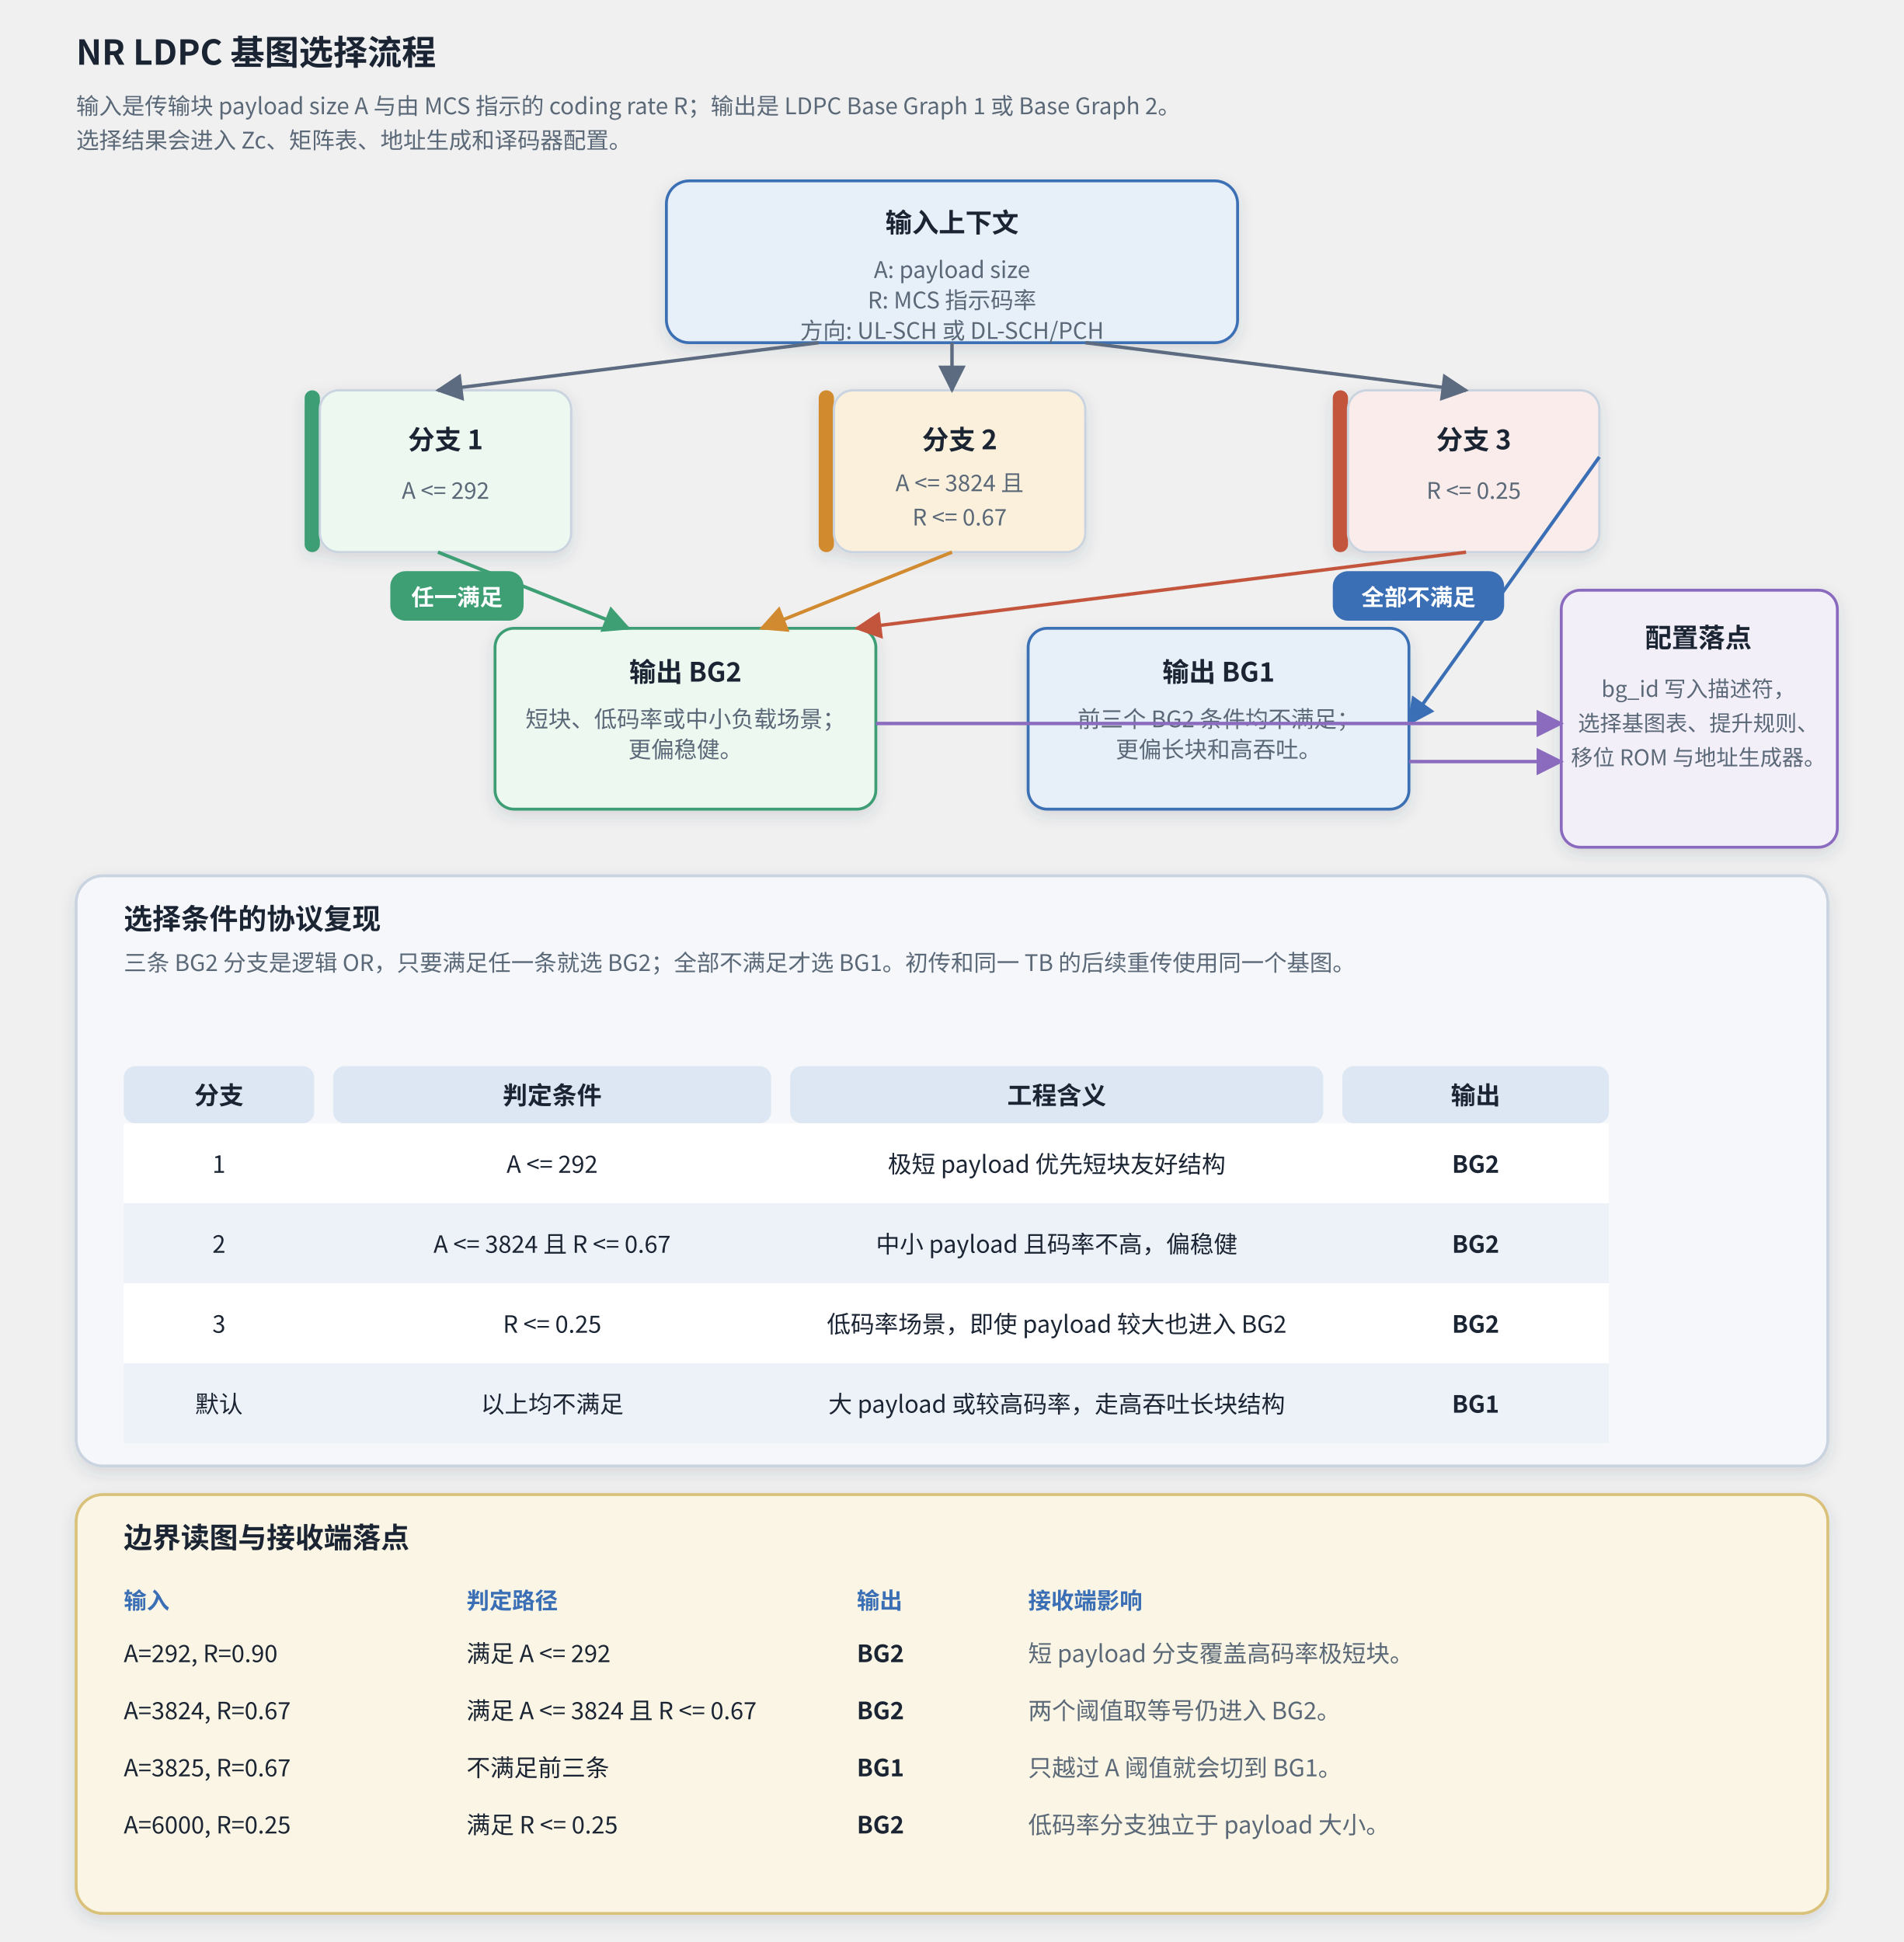
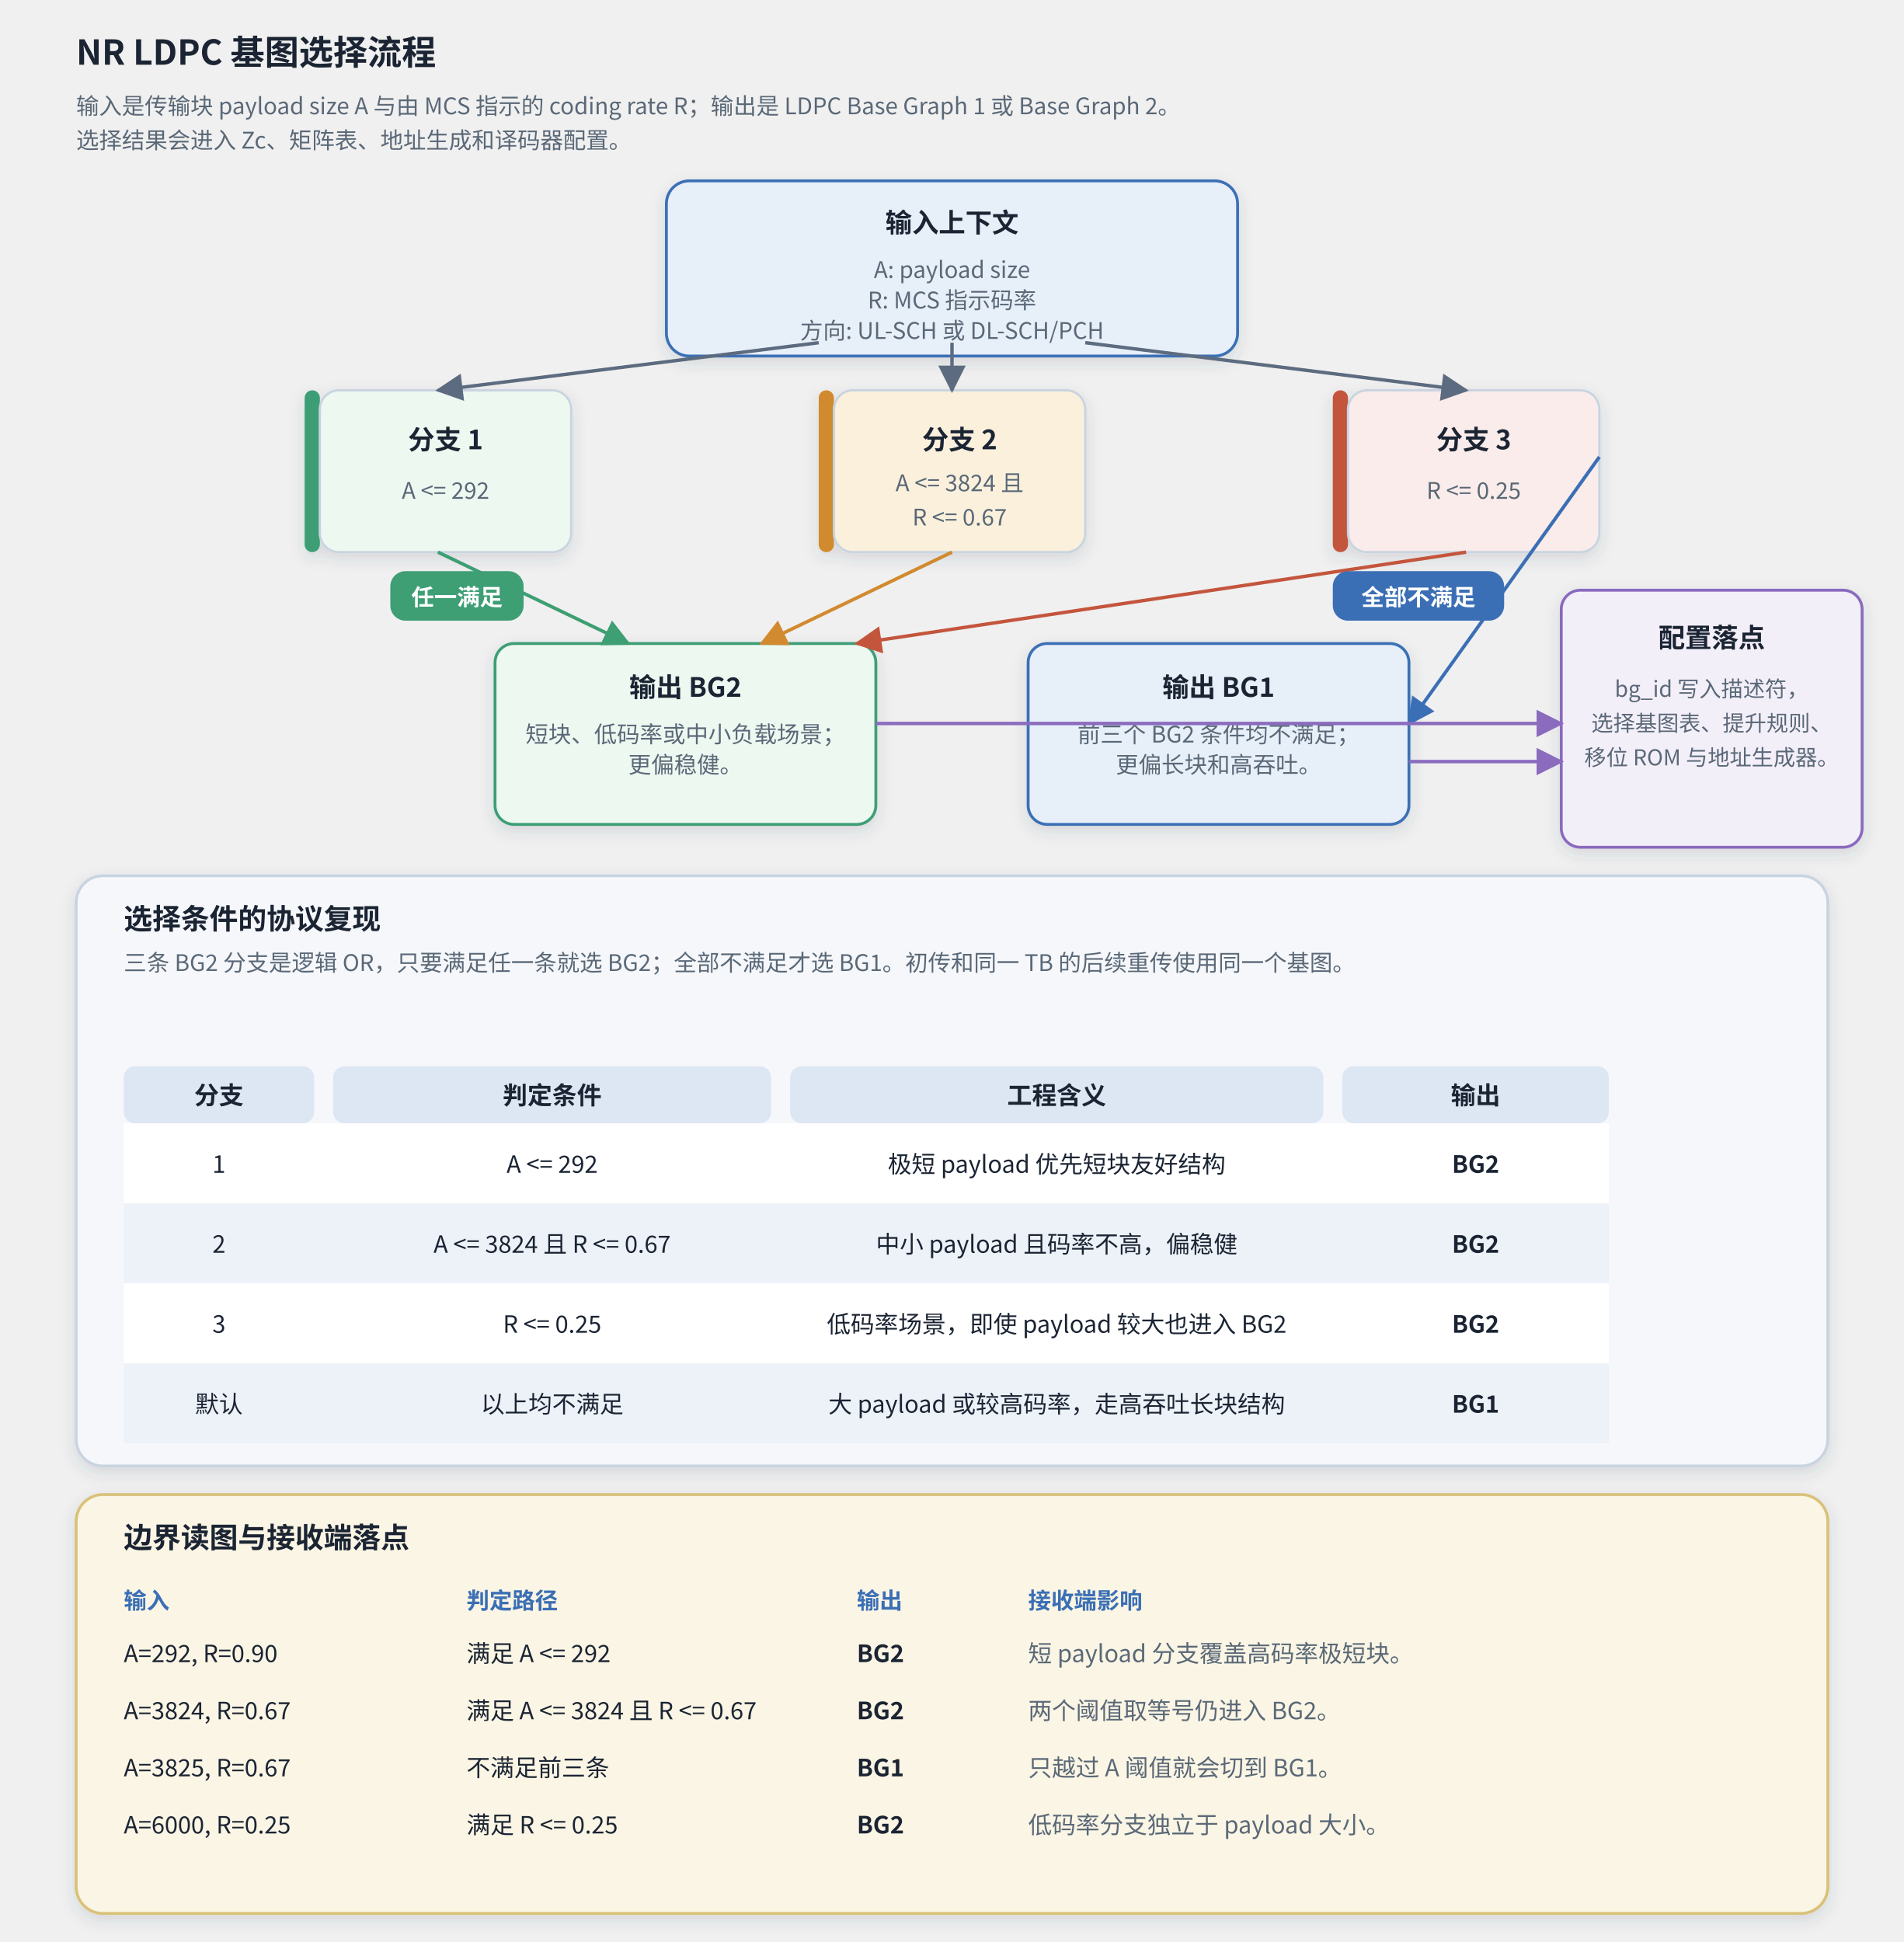
<svg xmlns="http://www.w3.org/2000/svg" width="1000" height="1020" viewBox="0 0 1000 1020" role="img" font-family="'Noto Sans CJK SC','Source Han Sans SC','PingFang SC','Microsoft YaHei',system-ui,sans-serif">
  <defs>
    <filter id="soft" x="-10%" y="-10%" width="125%" height="135%">
      <feDropShadow dx="0" dy="3" stdDeviation="4" flood-color="#334155" flood-opacity="0.14" />
    </filter>
    <marker id="arrow" viewBox="0 0 10 10" refX="9" refY="5" markerWidth="8" markerHeight="8" orient="auto-start-reverse">
      <path d="M 0 0 L 10 5 L 0 10 z" fill="#5D6B80" />
    </marker>
    <marker id="arrow-green" viewBox="0 0 10 10" refX="9" refY="5" markerWidth="8" markerHeight="8" orient="auto-start-reverse">
      <path d="M 0 0 L 10 5 L 0 10 z" fill="#3E9E74" />
    </marker>
    <marker id="arrow-amber" viewBox="0 0 10 10" refX="9" refY="5" markerWidth="8" markerHeight="8" orient="auto-start-reverse">
      <path d="M 0 0 L 10 5 L 0 10 z" fill="#D18A2F" />
    </marker>
    <marker id="arrow-red" viewBox="0 0 10 10" refX="9" refY="5" markerWidth="8" markerHeight="8" orient="auto-start-reverse">
      <path d="M 0 0 L 10 5 L 0 10 z" fill="#C4553D" />
    </marker>
    <marker id="arrow-blue" viewBox="0 0 10 10" refX="9" refY="5" markerWidth="8" markerHeight="8" orient="auto-start-reverse">
      <path d="M 0 0 L 10 5 L 0 10 z" fill="#3B6FB5" />
    </marker>
    <marker id="arrow-purple" viewBox="0 0 10 10" refX="9" refY="5" markerWidth="8" markerHeight="8" orient="auto-start-reverse">
      <path d="M 0 0 L 10 5 L 0 10 z" fill="#8A6BBE" />
    </marker>
  </defs>
-   <text x="40" y="34" font-size="18" font-weight="700" fill="#1B2433">NR LDPC 基图选择流程</text>
-   <text x="40" y="60" font-size="12" fill="#5A6877">输入是传输块 payload size A 与由 MCS 指示的 coding rate R；输出是 LDPC Base Graph 1 或 Base Graph 2。</text>
-   <text x="40" y="78" font-size="12" fill="#5A6877">选择结果会进入 Zc、矩阵表、地址生成和译码器配置。</text>
+   <text x="40" y="34" font-size="18" font-weight="700" fill="#1B2433" class="free">NR LDPC 基图选择流程</text>
+   <text x="40" y="60" font-size="12" fill="#5A6877" class="free">输入是传输块 payload size A 与由 MCS 指示的 coding rate R；输出是 LDPC Base Graph 1 或 Base Graph 2。</text>
+   <text x="40" y="78" font-size="12" fill="#5A6877" class="free">选择结果会进入 Zc、矩阵表、地址生成和译码器配置。</text>
  <g filter="url(#soft)">
-     <rect x="350" y="95" width="300" height="85" rx="12" fill="#E7EFF9" stroke="#3B6FB5" stroke-width="1.5" />
+     <rect x="350" y="95" width="300" height="92" rx="12" fill="#E7EFF9" stroke="#3B6FB5" stroke-width="1.5" />
  </g>
  <text x="500" y="122" font-size="14" font-weight="700" fill="#1B2433" text-anchor="middle">输入上下文</text>
  <g font-size="12" fill="#5A6877" text-anchor="middle">
-     <text x="500" y="146">A: payload size</text>
-     <text x="500" y="162">R: MCS 指示码率</text>
-     <text x="500" y="178">方向: UL-SCH 或 DL-SCH/PCH</text>
+     <text x="500" y="146" text-anchor="middle">A: payload size</text>
+     <text x="500" y="162" text-anchor="middle">R: MCS 指示码率</text>
+     <text x="500" y="178" text-anchor="middle">方向: UL-SCH 或 DL-SCH/PCH</text>
  </g>
  <g filter="url(#soft)">
    <rect x="160" y="205" width="8" height="85" rx="4" fill="#3E9E74" />
    <rect x="168" y="205" width="132" height="85" rx="10" fill="#EDF8F1" stroke="#C9D4E0" stroke-width="1.2" />
  </g>
  <text x="234" y="236" font-size="14" font-weight="700" fill="#1B2433" text-anchor="middle">分支 1</text>
  <text x="234" y="262" font-size="12" fill="#5A6877" text-anchor="middle">A &lt;= 292</text>
  <g filter="url(#soft)">
    <rect x="430" y="205" width="8" height="85" rx="4" fill="#D18A2F" />
    <rect x="438" y="205" width="132" height="85" rx="10" fill="#FAF0DC" stroke="#C9D4E0" stroke-width="1.2" />
  </g>
  <text x="504" y="236" font-size="14" font-weight="700" fill="#1B2433" text-anchor="middle">分支 2</text>
  <text x="504" y="258" font-size="12" fill="#5A6877" text-anchor="middle">A &lt;= 3824 且</text>
  <text x="504" y="276" font-size="12" fill="#5A6877" text-anchor="middle">R &lt;= 0.67</text>
  <g filter="url(#soft)">
    <rect x="700" y="205" width="8" height="85" rx="4" fill="#C4553D" />
    <rect x="708" y="205" width="132" height="85" rx="10" fill="#F9ECEA" stroke="#C9D4E0" stroke-width="1.2" />
  </g>
  <text x="774" y="236" font-size="14" font-weight="700" fill="#1B2433" text-anchor="middle">分支 3</text>
  <text x="774" y="262" font-size="12" fill="#5A6877" text-anchor="middle">R &lt;= 0.25</text>
  <g filter="url(#soft)">
-     <rect x="260" y="330" width="200" height="95" rx="10" fill="#EDF8F1" stroke="#3E9E74" stroke-width="1.5" />
+     <rect x="260" y="338" width="200" height="95" rx="10" fill="#EDF8F1" stroke="#3E9E74" stroke-width="1.5" />
  </g>
-   <text x="360" y="358" font-size="14" font-weight="700" fill="#1B2433" text-anchor="middle">输出 BG2</text>
-   <text x="360" y="382" font-size="12" fill="#5A6877" text-anchor="middle">短块、低码率或中小负载场景；</text>
-   <text x="360" y="398" font-size="12" fill="#5A6877" text-anchor="middle">更偏稳健。</text>
+   <text x="360" y="366" font-size="14" font-weight="700" fill="#1B2433" text-anchor="middle">输出 BG2</text>
+   <text x="360" y="390" font-size="12" fill="#5A6877" text-anchor="middle">短块、低码率或中小负载场景；</text>
+   <text x="360" y="406" font-size="12" fill="#5A6877" text-anchor="middle">更偏稳健。</text>
  <g filter="url(#soft)">
-     <rect x="540" y="330" width="200" height="95" rx="10" fill="#E7EFF9" stroke="#3B6FB5" stroke-width="1.5" />
+     <rect x="540" y="338" width="200" height="95" rx="10" fill="#E7EFF9" stroke="#3B6FB5" stroke-width="1.5" />
  </g>
-   <text x="640" y="358" font-size="14" font-weight="700" fill="#1B2433" text-anchor="middle">输出 BG1</text>
-   <text x="640" y="382" font-size="12" fill="#5A6877" text-anchor="middle">前三个 BG2 条件均不满足；</text>
-   <text x="640" y="398" font-size="12" fill="#5A6877" text-anchor="middle">更偏长块和高吞吐。</text>
+   <text x="640" y="366" font-size="14" font-weight="700" fill="#1B2433" text-anchor="middle">输出 BG1</text>
+   <text x="640" y="390" font-size="12" fill="#5A6877" text-anchor="middle">前三个 BG2 条件均不满足；</text>
+   <text x="640" y="406" font-size="12" fill="#5A6877" text-anchor="middle">更偏长块和高吞吐。</text>
  <g filter="url(#soft)">
-     <rect x="820" y="310" width="145" height="135" rx="10" fill="#F3EFF9" stroke="#8A6BBE" stroke-width="1.5" />
+     <rect x="820" y="310" width="158" height="135" rx="10" fill="#F3EFF9" stroke="#8A6BBE" stroke-width="1.5" />
  </g>
-   <text x="892" y="340" font-size="14" font-weight="700" fill="#1B2433" text-anchor="middle">配置落点</text>
+   <text x="899" y="340" font-size="14" font-weight="700" fill="#1B2433" text-anchor="middle">配置落点</text>
  <g font-size="11.5" fill="#5A6877" text-anchor="middle">
-     <text x="892" y="366">bg_id 写入描述符，</text>
-     <text x="892" y="384">选择基图表、提升规则、</text>
-     <text x="892" y="402">移位 ROM 与地址生成器。</text>
+     <text x="899" y="366" text-anchor="middle">bg_id 写入描述符，</text>
+     <text x="899" y="384" text-anchor="middle">选择基图表、提升规则、</text>
+     <text x="899" y="402" text-anchor="middle">移位 ROM 与地址生成器。</text>
  </g>
  <g stroke-width="1.8" fill="none">
    <path d="M 430 180 L 230 205" stroke="#5D6B80" marker-end="url(#arrow)" />
    <path d="M 500 180 V 205" stroke="#5D6B80" marker-end="url(#arrow)" />
    <path d="M 570 180 L 770 205" stroke="#5D6B80" marker-end="url(#arrow)" />
-     <path d="M 230 290 L 330 330" stroke="#3E9E74" marker-end="url(#arrow-green)" />
-     <path d="M 500 290 L 400 330" stroke="#D18A2F" marker-end="url(#arrow-amber)" />
-     <path d="M 770 290 L 450 330" stroke="#C4553D" marker-end="url(#arrow-red)" />
+     <path d="M 230 290 L 330 338" stroke="#3E9E74" marker-end="url(#arrow-green)" />
+     <path d="M 500 290 L 400 338" stroke="#D18A2F" marker-end="url(#arrow-amber)" />
+     <path d="M 770 290 L 450 338" stroke="#C4553D" marker-end="url(#arrow-red)" />
    <path d="M 840 240 L 740 380" stroke="#3B6FB5" marker-end="url(#arrow-blue)" />
    <path d="M 460 380 H 820" stroke="#8A6BBE" marker-end="url(#arrow-purple)" />
    <path d="M 740 400 H 820" stroke="#8A6BBE" marker-end="url(#arrow-purple)" />
  </g>
  <g font-size="12" font-weight="700" fill="#FFFFFF" text-anchor="middle">
    <rect x="205" y="300" width="70" height="26" rx="8" fill="#3E9E74" />
-     <text x="240" y="318">任一满足</text>
+     <text x="240" y="318" text-anchor="middle">任一满足</text>
    <rect x="700" y="300" width="90" height="26" rx="8" fill="#3B6FB5" />
-     <text x="745" y="318">全部不满足</text>
+     <text x="745" y="318" text-anchor="middle">全部不满足</text>
  </g>
  <g filter="url(#soft)">
    <rect x="40" y="460" width="920" height="310" rx="14" fill="#F5F7FA" stroke="#C9D4E0" stroke-width="1.5" />
  </g>
  <text x="65" y="488" font-size="15" font-weight="700" fill="#1B2433">选择条件的协议复现</text>
  <text x="65" y="510" font-size="12" fill="#5A6877">三条 BG2 分支是逻辑 OR，只要满足任一条就选 BG2；全部不满足才选 BG1。初传和同一 TB 的后续重传使用同一个基图。</text>
  <g font-size="13" font-weight="700" fill="#1B2433" text-anchor="middle">
    <rect x="65" y="560" width="100" height="30" rx="6" fill="#DDE7F3" />
-     <text x="115" y="580">分支</text>
+     <text x="115" y="580" text-anchor="middle">分支</text>
    <rect x="175" y="560" width="230" height="30" rx="6" fill="#DDE7F3" />
-     <text x="290" y="580">判定条件</text>
+     <text x="290" y="580" text-anchor="middle">判定条件</text>
    <rect x="415" y="560" width="280" height="30" rx="6" fill="#DDE7F3" />
-     <text x="555" y="580">工程含义</text>
+     <text x="555" y="580" text-anchor="middle">工程含义</text>
    <rect x="705" y="560" width="140" height="30" rx="6" fill="#DDE7F3" />
-     <text x="775" y="580">输出</text>
+     <text x="775" y="580" text-anchor="middle">输出</text>
  </g>
  <g font-size="12.5" fill="#1B2433" text-anchor="middle">
    <rect x="65" y="590" width="780" height="42" fill="#FFFFFF" />
-     <text x="115" y="616">1</text>
-     <text x="290" y="616">A &lt;= 292</text>
-     <text x="555" y="616">极短 payload 优先短块友好结构</text>
-     <text x="775" y="616" font-weight="700">BG2</text>
+     <text x="115" y="616" text-anchor="middle">1</text>
+     <text x="290" y="616" text-anchor="middle">A &lt;= 292</text>
+     <text x="555" y="616" text-anchor="middle">极短 payload 优先短块友好结构</text>
+     <text x="775" y="616" font-weight="700" text-anchor="middle">BG2</text>
    <rect x="65" y="632" width="780" height="42" fill="#EDF2F8" />
-     <text x="115" y="658">2</text>
-     <text x="290" y="658">A &lt;= 3824 且 R &lt;= 0.67</text>
-     <text x="555" y="658">中小 payload 且码率不高，偏稳健</text>
-     <text x="775" y="658" font-weight="700">BG2</text>
+     <text x="115" y="658" text-anchor="middle">2</text>
+     <text x="290" y="658" text-anchor="middle">A &lt;= 3824 且 R &lt;= 0.67</text>
+     <text x="555" y="658" text-anchor="middle">中小 payload 且码率不高，偏稳健</text>
+     <text x="775" y="658" font-weight="700" text-anchor="middle">BG2</text>
    <rect x="65" y="674" width="780" height="42" fill="#FFFFFF" />
-     <text x="115" y="700">3</text>
-     <text x="290" y="700">R &lt;= 0.25</text>
-     <text x="555" y="700">低码率场景，即使 payload 较大也进入 BG2</text>
-     <text x="775" y="700" font-weight="700">BG2</text>
+     <text x="115" y="700" text-anchor="middle">3</text>
+     <text x="290" y="700" text-anchor="middle">R &lt;= 0.25</text>
+     <text x="555" y="700" text-anchor="middle">低码率场景，即使 payload 较大也进入 BG2</text>
+     <text x="775" y="700" font-weight="700" text-anchor="middle">BG2</text>
    <rect x="65" y="716" width="780" height="42" fill="#EDF2F8" />
-     <text x="115" y="742">默认</text>
-     <text x="290" y="742">以上均不满足</text>
-     <text x="555" y="742">大 payload 或较高码率，走高吞吐长块结构</text>
-     <text x="775" y="742" font-weight="700">BG1</text>
+     <text x="115" y="742" text-anchor="middle">默认</text>
+     <text x="290" y="742" text-anchor="middle">以上均不满足</text>
+     <text x="555" y="742" text-anchor="middle">大 payload 或较高码率，走高吞吐长块结构</text>
+     <text x="775" y="742" font-weight="700" text-anchor="middle">BG1</text>
  </g>
  <g filter="url(#soft)">
    <rect x="40" y="785" width="920" height="220" rx="14" fill="#FAF5E4" stroke="#D9C179" stroke-width="1.5" />
  </g>
  <text x="65" y="813" font-size="15" font-weight="700" fill="#1B2433">边界读图与接收端落点</text>
  <g font-size="12" font-weight="700" fill="#3B6FB5">
    <text x="65" y="845">输入</text>
    <text x="245" y="845">判定路径</text>
    <text x="450" y="845">输出</text>
    <text x="540" y="845">接收端影响</text>
  </g>
  <g font-size="12.5" fill="#1B2433">
    <text x="65" y="873">A=292, R=0.90</text>
    <text x="245" y="873">满足 A &lt;= 292</text>
    <text x="450" y="873" font-weight="700">BG2</text>
    <text x="540" y="873" fill="#5A6877">短 payload 分支覆盖高码率极短块。</text>
    <text x="65" y="903">A=3824, R=0.67</text>
    <text x="245" y="903">满足 A &lt;= 3824 且 R &lt;= 0.67</text>
    <text x="450" y="903" font-weight="700">BG2</text>
    <text x="540" y="903" fill="#5A6877">两个阈值取等号仍进入 BG2。</text>
    <text x="65" y="933">A=3825, R=0.67</text>
    <text x="245" y="933">不满足前三条</text>
    <text x="450" y="933" font-weight="700">BG1</text>
    <text x="540" y="933" fill="#5A6877">只越过 A 阈值就会切到 BG1。</text>
    <text x="65" y="963">A=6000, R=0.25</text>
    <text x="245" y="963">满足 R &lt;= 0.25</text>
    <text x="450" y="963" font-weight="700">BG2</text>
    <text x="540" y="963" fill="#5A6877">低码率分支独立于 payload 大小。</text>
  </g>
</svg>
